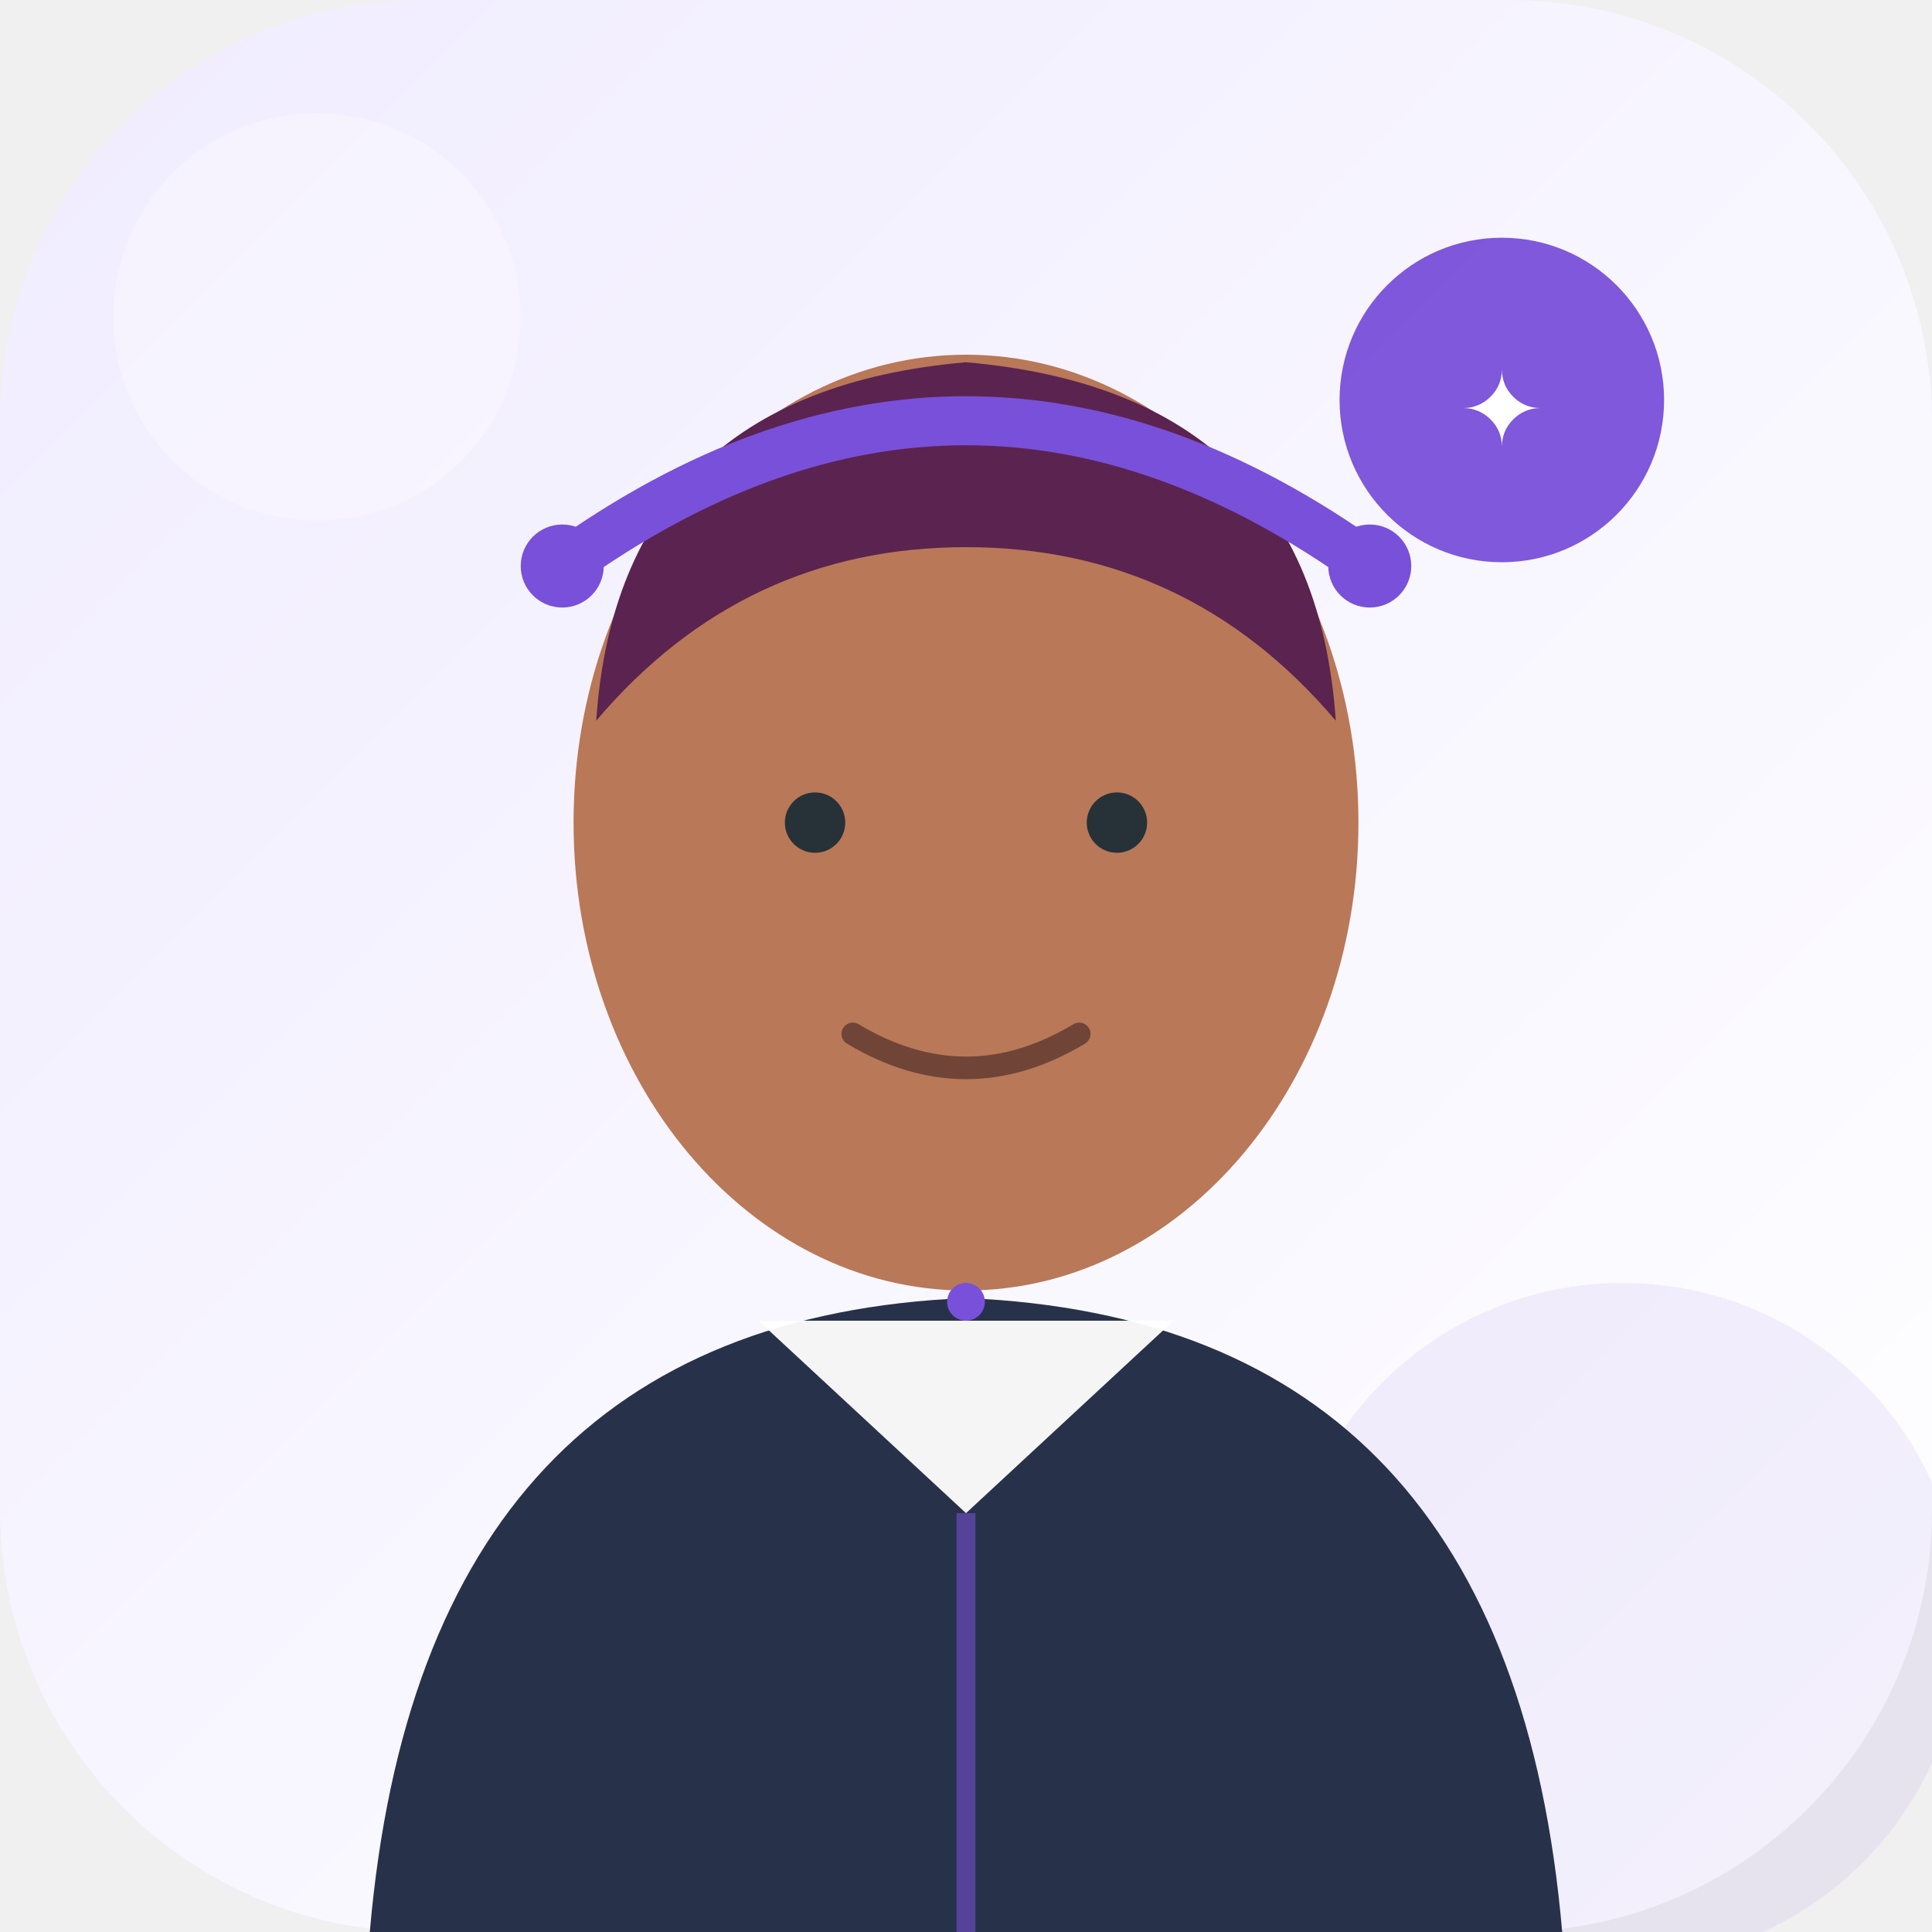
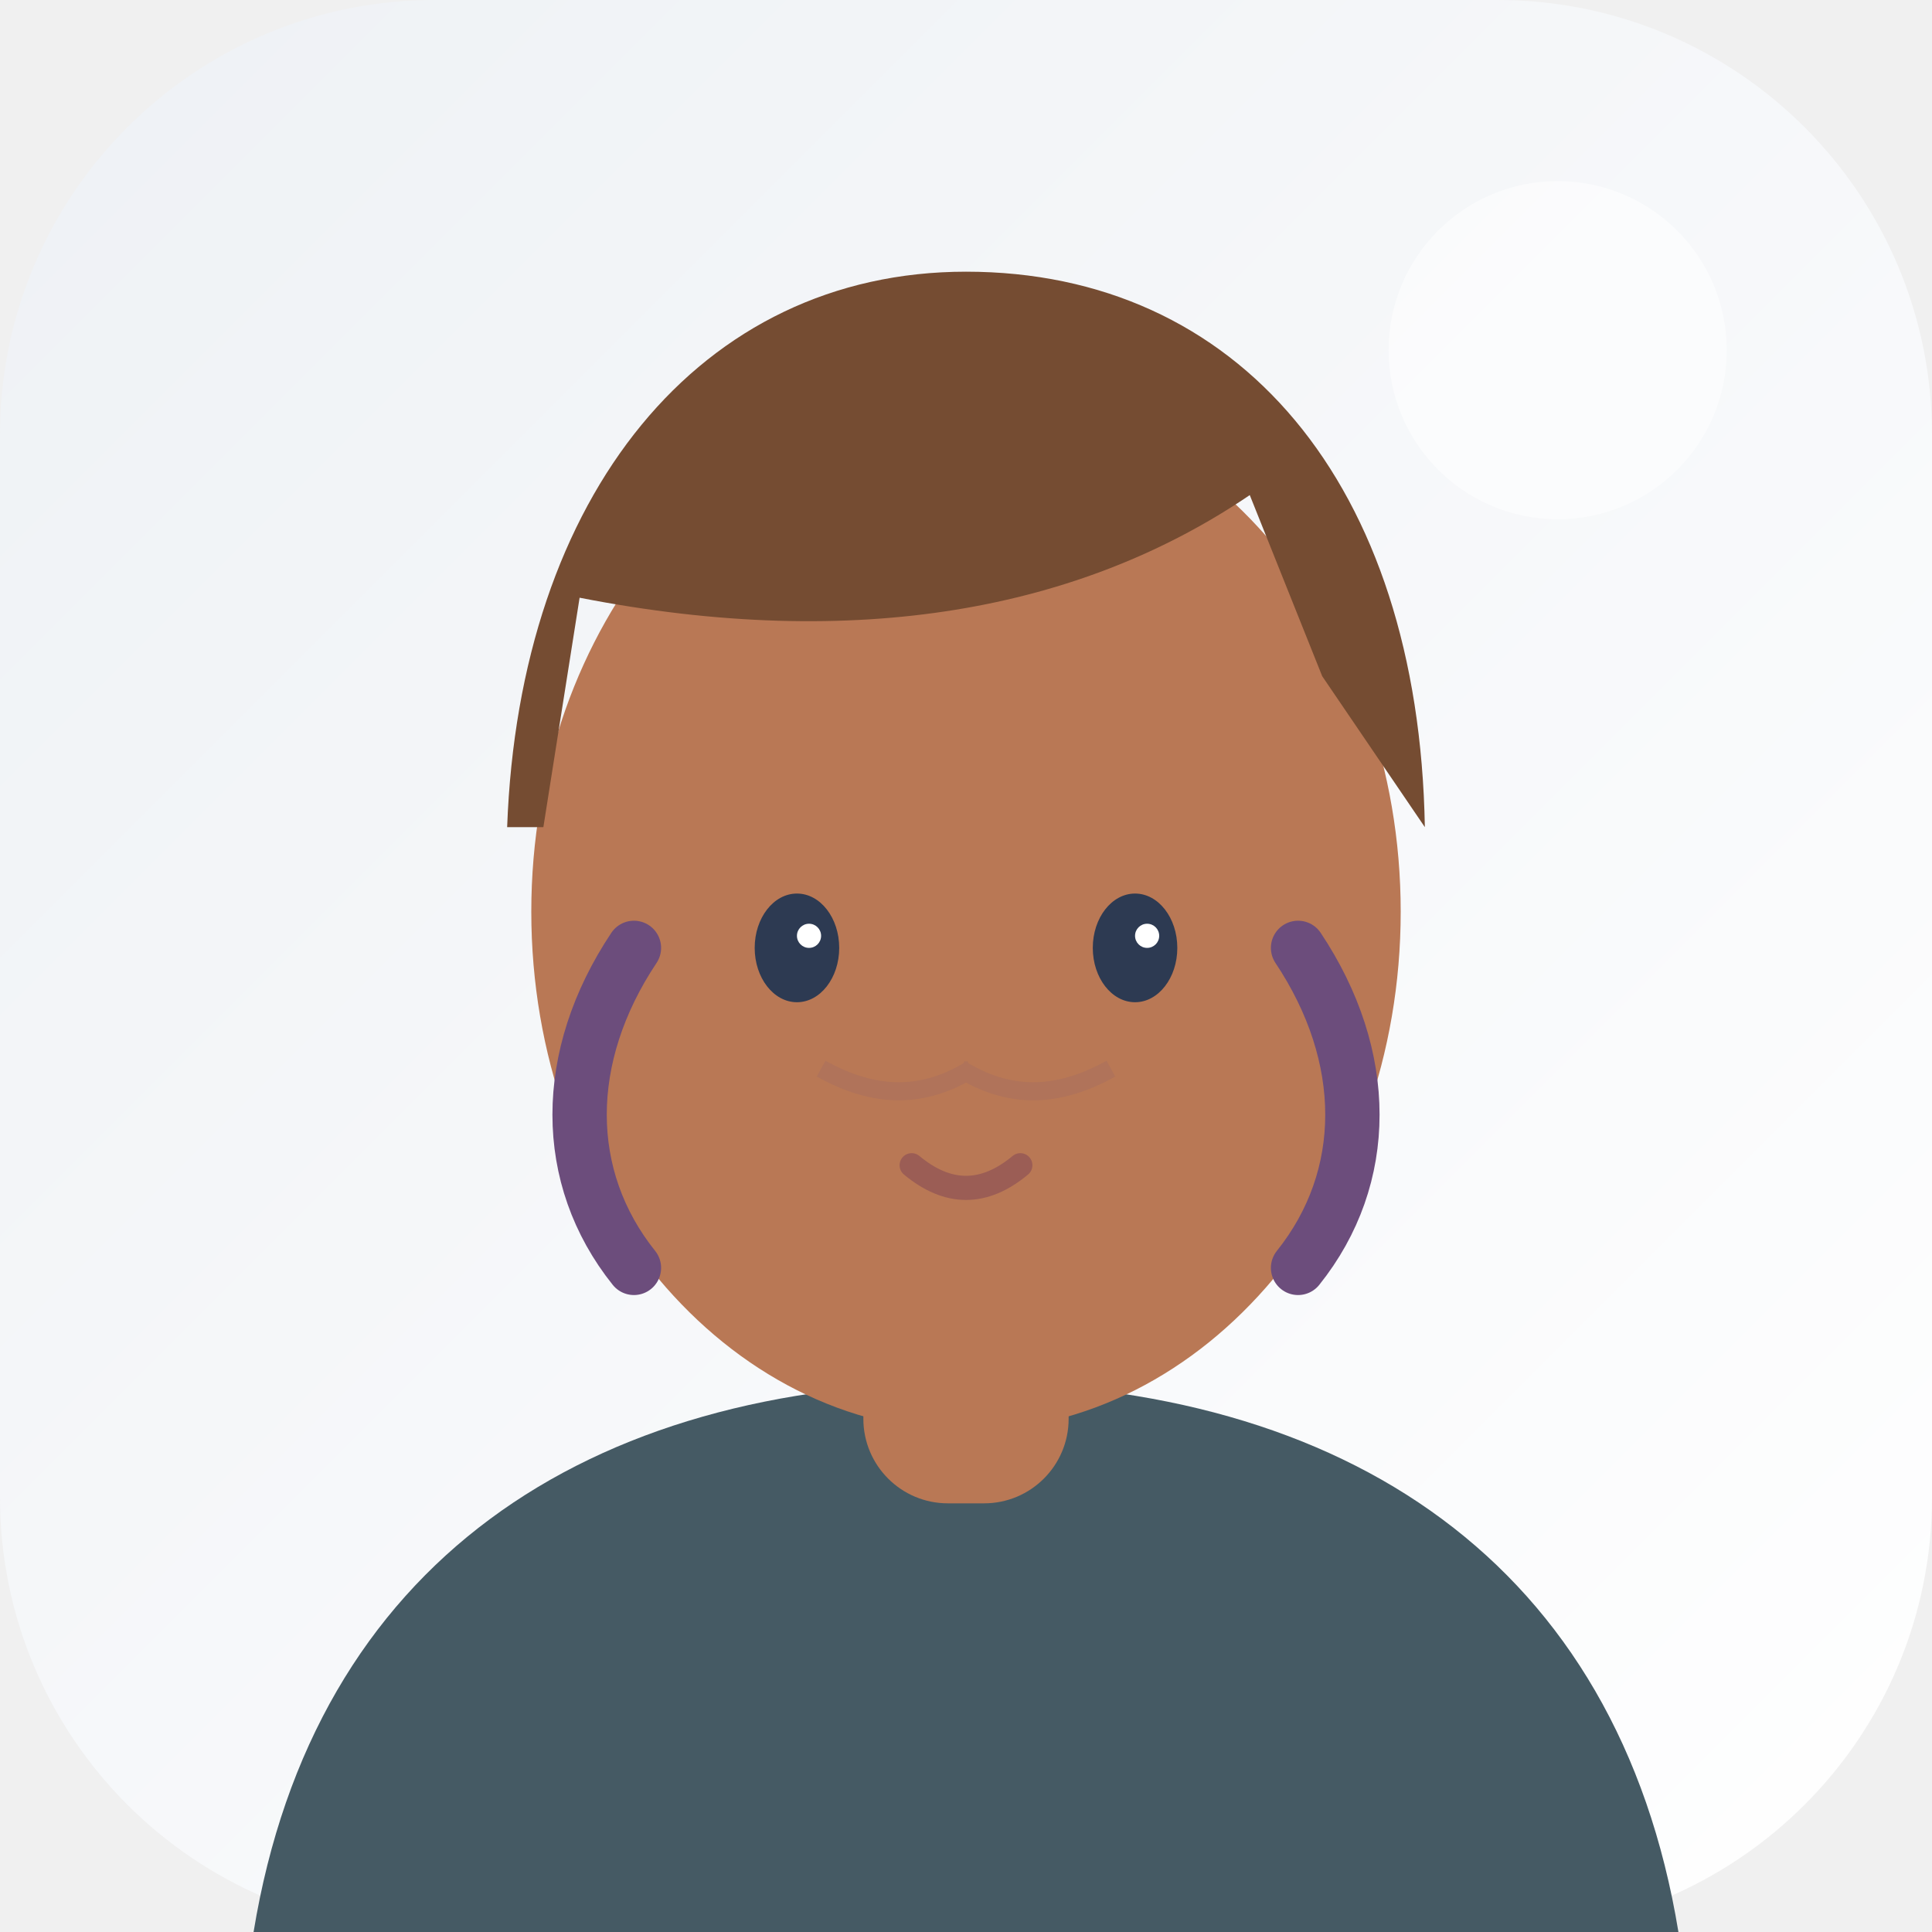
- <svg xmlns="http://www.w3.org/2000/svg" viewBox="0 0 512 512">
+ <svg xmlns="http://www.w3.org/2000/svg" viewBox="0 0 320 320">
  <defs>
-     <linearGradient id="g" x1="0" y1="0" x2="1" y2="1">
-       <stop stop-color="#f0ecff" />
-       <stop offset="1" stop-color="#ffffff" />
+     <linearGradient id="bg" x1="0" y1="0" x2="1" y2="1">
+       <stop stop-color="#EEF1F5" />
+       <stop offset="1" stop-color="#FFFFFF" />
    </linearGradient>
  </defs>
-   <rect width="512" height="512" rx="112" fill="url(#g)" />
-   <circle cx="84" cy="84" r="54" fill="#fff" opacity=".30" />
-   <circle cx="430" cy="430" r="90" fill="#7950d9" opacity=".08" />
-   <circle cx="398" cy="106" r="43" fill="#7950d9" opacity=".95" />
-   <text x="398" y="118" text-anchor="middle" font-family="Arial,sans-serif" font-size="27" font-weight="700" fill="#fff">✦</text>
-   <path d="M98 512Q112 350 256 344Q400 350 414 512Z" fill="#27324a" />
-   <path d="M201 350L256 401L311 350" fill="#ffffff" opacity=".95" />
-   <path d="M256 401V512" stroke="#7950d9" stroke-width="5" opacity=".55" />
-   <ellipse cx="256" cy="218" rx="104" ry="124" fill="#b97858" />
-   <path d="M158 191Q164 104 256 96Q348 104 354 191Q315 145 256 145Q197 145 158 191Z" fill="#5b234f" />
-   <circle cx="216" cy="218" r="8" fill="#263238" />
-   <circle cx="296" cy="218" r="8" fill="#263238" />
-   <path d="M226 274Q256 292 286 274" fill="none" stroke="#704537" stroke-width="6" stroke-linecap="round" />
-   <path d="M149 150Q256 73 363 150" fill="none" stroke="#7950d9" stroke-width="13" stroke-linecap="round" />
-   <circle cx="149" cy="150" r="11" fill="#7950d9" />
-   <circle cx="363" cy="150" r="11" fill="#7950d9" />
-   <circle cx="256" cy="345" r="5" fill="#7950d9" />
+   <rect width="320" height="320" rx="72" fill="url(#bg)" />
+   <circle cx="258" cy="58" r="28" fill="#FFFFFF" opacity=".55" />
+   <path d="M42 320c10-61 55-91 118-91s108 30 118 91z" fill="#455A64" />
+   <rect x="143" y="211" width="34" height="38" rx="14" fill="#B97855" />
+   <ellipse cx="160" cy="151" rx="72" ry="86" fill="#B97855" />
+   <path d="M84 137c2-55 32-92 76-92 45 0 75 35 76 92l-17-25-12-30c-28 19-65 26-111 17l-6 38z" fill="#754C32" />
+   <ellipse cx="132" cy="157" rx="7" ry="9" fill="#2D3A52" />
+   <ellipse cx="188" cy="157" rx="7" ry="9" fill="#2D3A52" />
+   <circle cx="134" cy="155" r="2" fill="#fff" />
+   <circle cx="190" cy="155" r="2" fill="#fff" />
+   <path d="M151 193c6 5 12 5 18 0" fill="none" stroke="#9B5D55" stroke-width="4" stroke-linecap="round" />
+   <path d="M136 177c9 5 17 5 25 0M184 177c-9 5-17 5-25 0" fill="none" stroke="#A56D5F" stroke-width="3" opacity=".45" />
+   <path d="M105 157c-12 18-12 38 0 53M215 157c12 18 12 38 0 53" fill="none" stroke="#6C4D7C" stroke-width="9" stroke-linecap="round" />
</svg>
